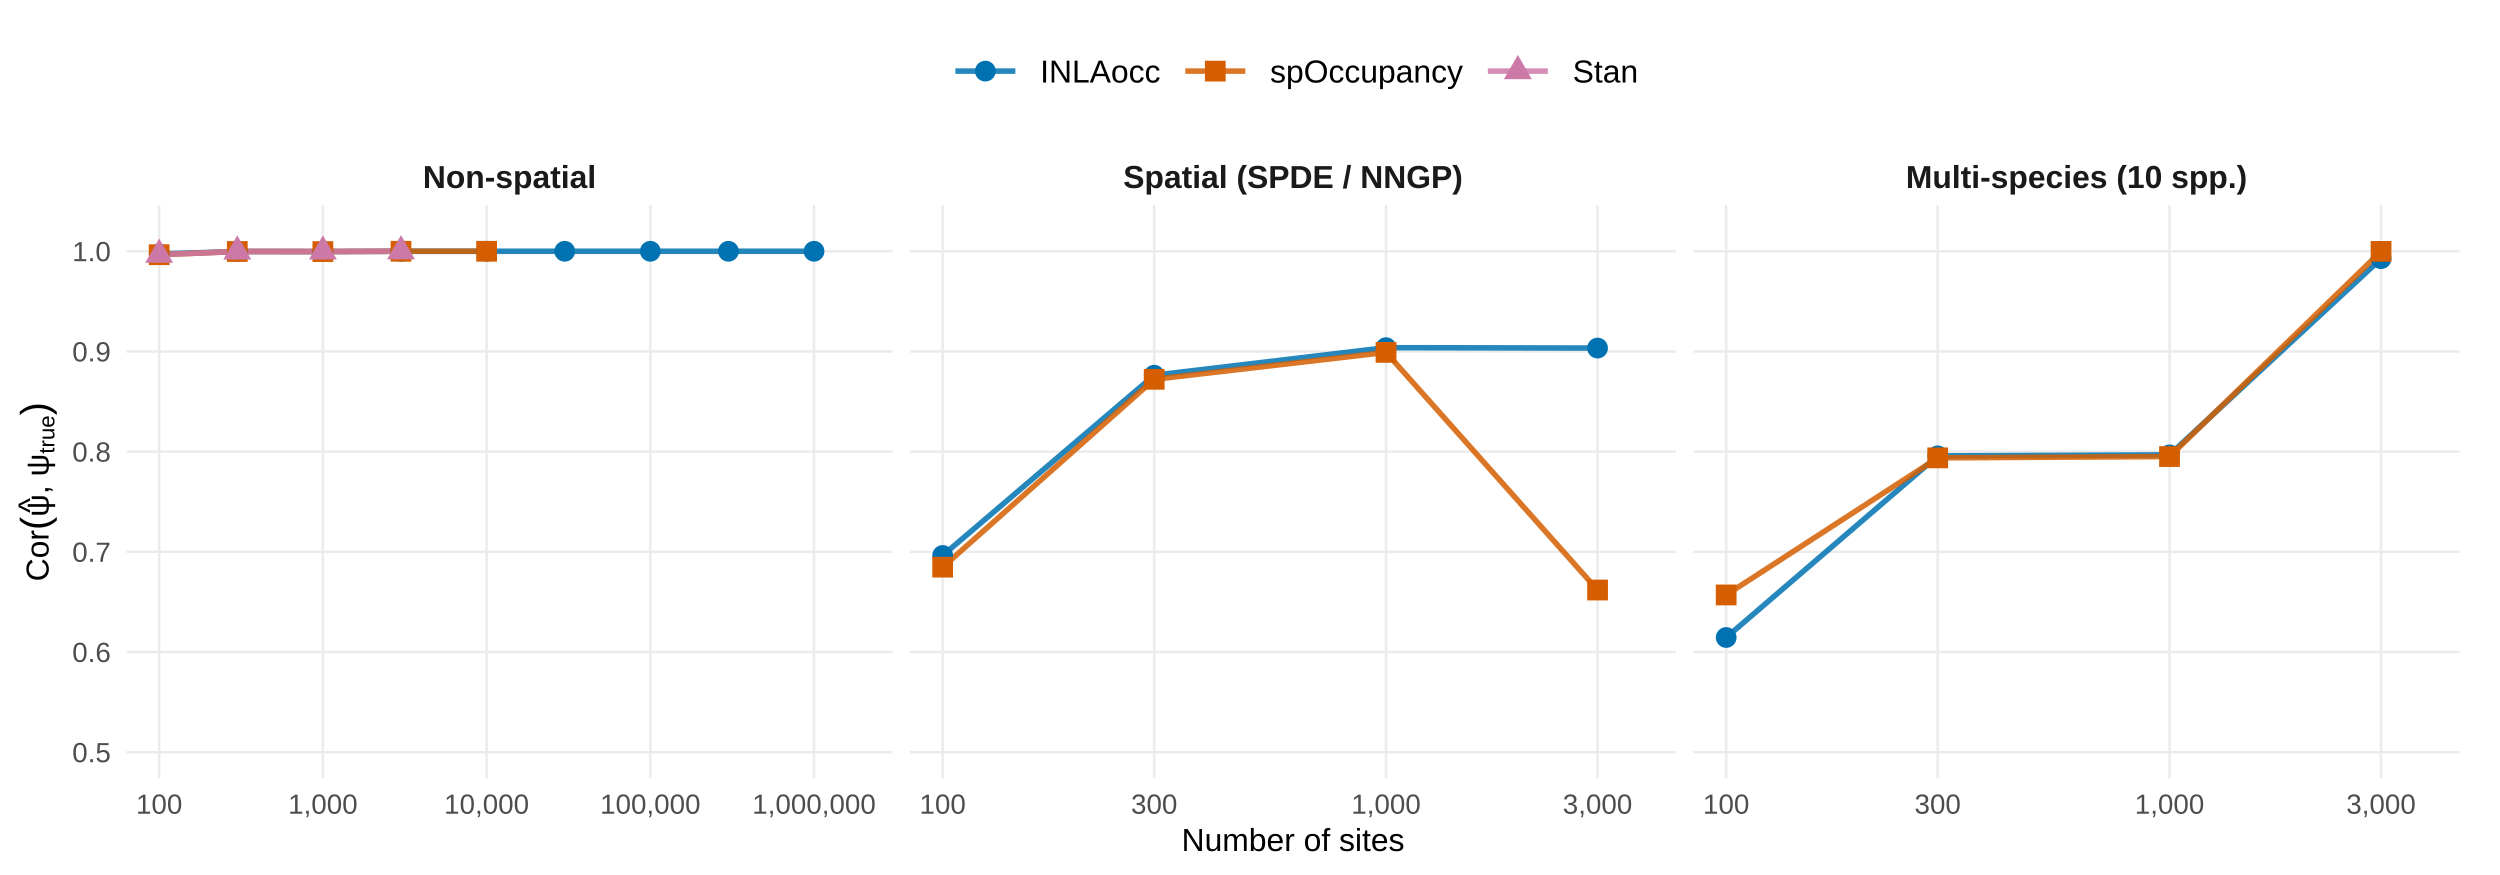
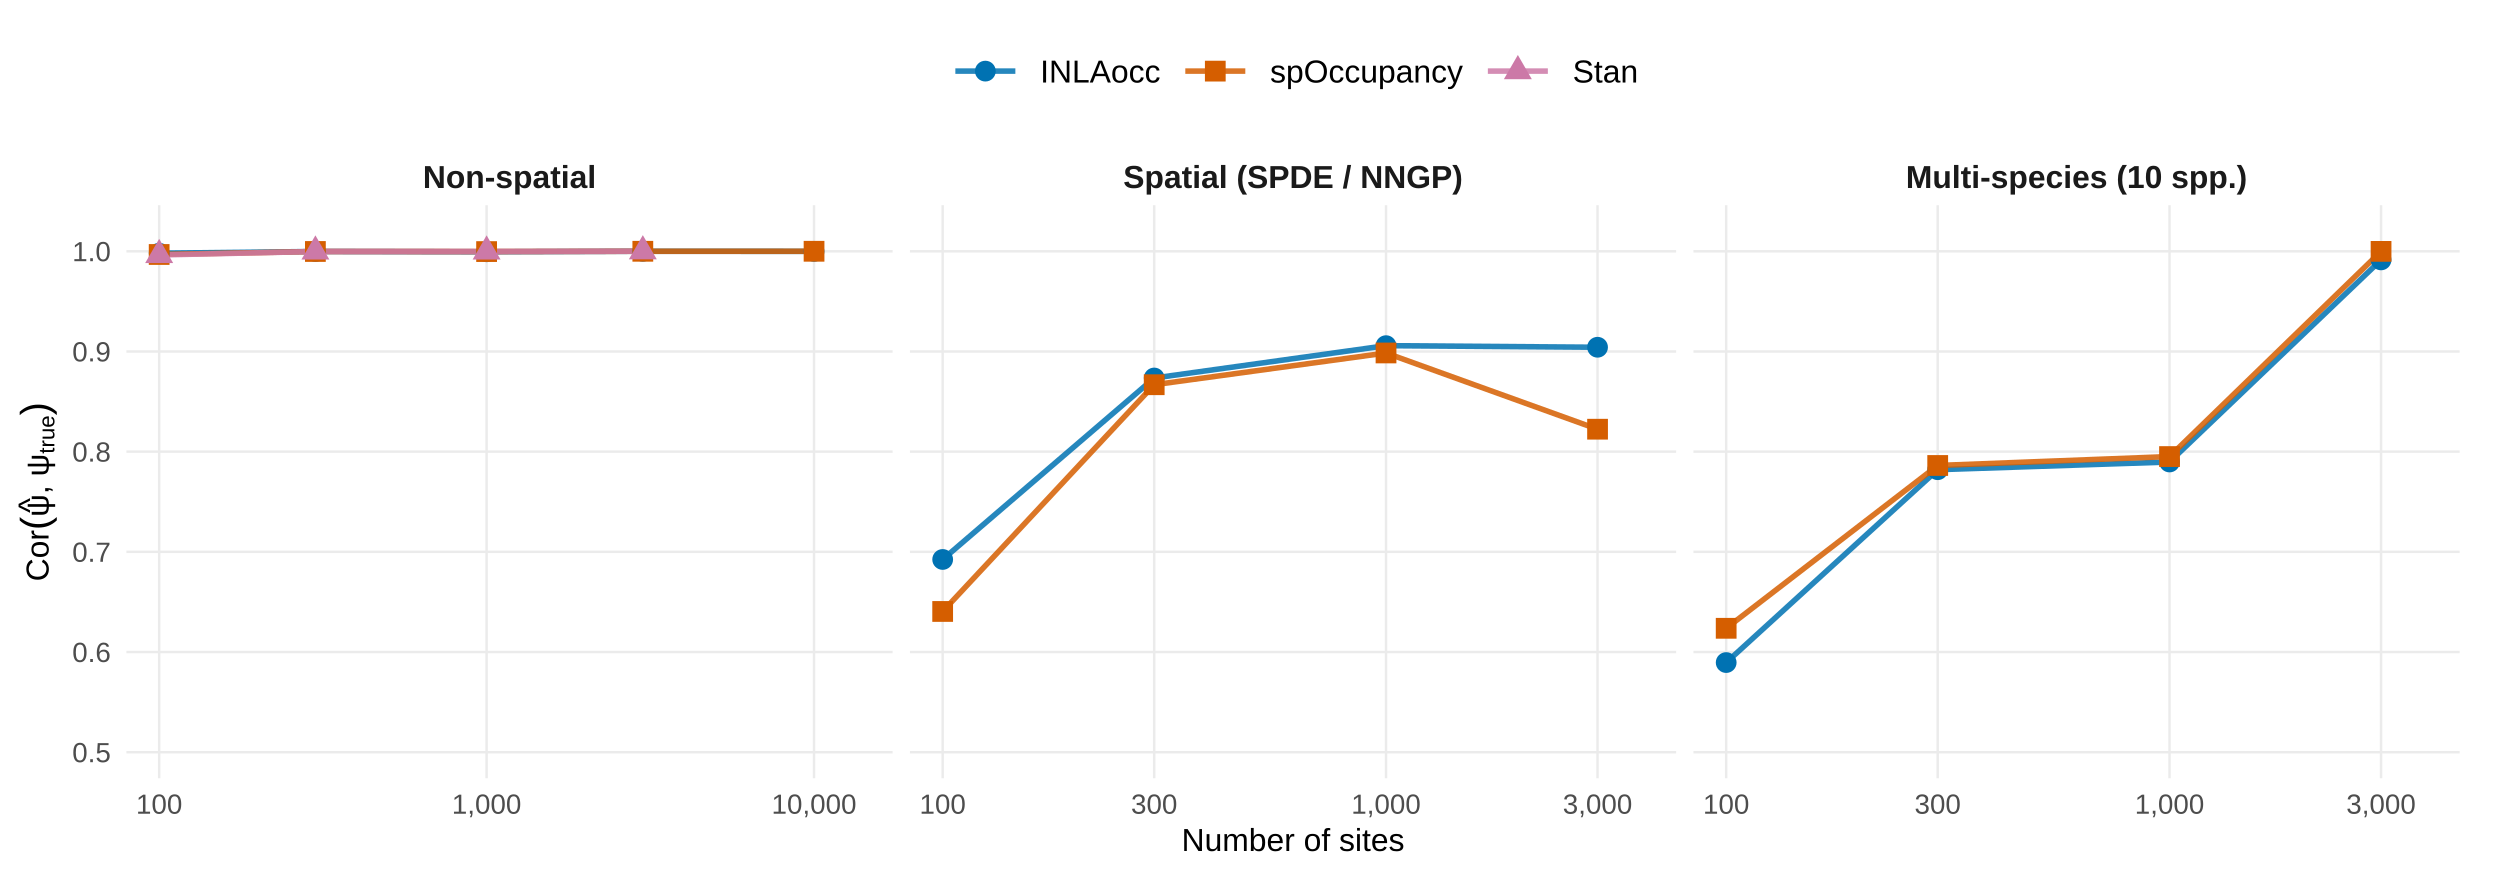
<svg xmlns="http://www.w3.org/2000/svg" width="864.00pt" height="302.40pt" viewBox="0 0 864.00 302.40">
  <g class="svglite">
    <defs>
      <style type="text/css">
    .svglite line, .svglite polyline, .svglite polygon, .svglite path, .svglite rect, .svglite circle {
      fill: none;
      stroke: #000000;
      stroke-linecap: round;
      stroke-linejoin: round;
      stroke-miterlimit: 10.00;
    }
    .svglite text {
      white-space: pre;
    }
    .svglite g.glyphgroup path {
      fill: inherit;
      stroke: none;
    }
  </style>
    </defs>
    <rect width="100%" height="100%" style="stroke: none; fill: #FFFFFF;" />
    <defs>
      <clipPath id="cpMC4wMHw4NjQuMDB8MC4wMHwzMDIuNDA=">
        <rect x="0.00" y="0.00" width="864.00" height="302.40" />
      </clipPath>
    </defs>
    <g clip-path="url(#cpMC4wMHw4NjQuMDB8MC4wMHwzMDIuNDA=)">
      <rect x="0.00" y="-0" width="864.00" height="302.40" style="stroke-width: 1.16; stroke: none; fill: #FFFFFF;" />
    </g>
    <defs>
      <clipPath id="cpNDMuNjl8MzA4LjQ5fDcwLjkxfDI2OC45Nw==">
        <rect x="43.69" y="70.91" width="264.80" height="198.06" />
      </clipPath>
    </defs>
    <g clip-path="url(#cpNDMuNjl8MzA4LjQ5fDcwLjkxfDI2OC45Nw==)">
      <rect x="43.69" y="70.91" width="264.80" height="198.06" style="stroke-width: 1.16; stroke: none; fill: #FFFFFF;" />
      <polyline points="43.69,259.97 308.49,259.97 " style="stroke-width: 0.85; stroke: #EBEBEB; stroke-linecap: butt;" />
      <polyline points="43.69,225.34 308.49,225.34 " style="stroke-width: 0.85; stroke: #EBEBEB; stroke-linecap: butt;" />
      <polyline points="43.69,190.72 308.49,190.72 " style="stroke-width: 0.85; stroke: #EBEBEB; stroke-linecap: butt;" />
      <polyline points="43.69,156.09 308.49,156.09 " style="stroke-width: 0.85; stroke: #EBEBEB; stroke-linecap: butt;" />
      <polyline points="43.69,121.47 308.49,121.47 " style="stroke-width: 0.85; stroke: #EBEBEB; stroke-linecap: butt;" />
      <polyline points="43.69,86.84 308.49,86.84 " style="stroke-width: 0.85; stroke: #EBEBEB; stroke-linecap: butt;" />
      <polyline points="55.01,268.97 55.01,70.91 " style="stroke-width: 0.85; stroke: #EBEBEB; stroke-linecap: butt;" />
-       <polyline points="111.59,268.97 111.59,70.91 " style="stroke-width: 0.85; stroke: #EBEBEB; stroke-linecap: butt;" />
      <polyline points="168.17,268.97 168.17,70.91 " style="stroke-width: 0.85; stroke: #EBEBEB; stroke-linecap: butt;" />
-       <polyline points="224.75,268.97 224.75,70.91 " style="stroke-width: 0.85; stroke: #EBEBEB; stroke-linecap: butt;" />
      <polyline points="281.33,268.97 281.33,70.91 " style="stroke-width: 0.85; stroke: #EBEBEB; stroke-linecap: butt;" />
-       <polyline points="55.01,87.74 82.00,86.91 111.59,86.94 138.58,86.84 168.17,86.84 195.17,86.84 224.75,86.84 251.75,86.84 281.33,86.84 " style="stroke-width: 1.92; stroke: #0072B2; stroke-opacity: 0.85; stroke-linecap: butt;" />
-       <polyline points="55.01,88.02 82.00,86.91 111.59,86.94 138.58,86.84 168.17,86.84 " style="stroke-width: 1.92; stroke: #D55E00; stroke-opacity: 0.85; stroke-linecap: butt;" />
-       <polyline points="55.01,88.02 82.00,86.91 111.59,86.91 138.58,86.84 " style="stroke-width: 1.92; stroke: #CC79A7; stroke-opacity: 0.85; stroke-linecap: butt;" />
-       <circle cx="55.01" cy="87.74" r="3.59" style="stroke-width: 0.77; stroke: none; fill: #0072B2;" />
-       <polygon points="51.42,91.61 58.59,91.61 58.59,84.43 51.42,84.43 " style="stroke-width: 0.77; stroke: none; fill: #D55E00;" />
-       <polygon points="55.01,82.44 59.84,90.81 50.17,90.81 " style="stroke-width: 0.77; stroke: none; fill: #CC79A7;" />
-       <circle cx="82.00" cy="86.91" r="3.59" style="stroke-width: 0.77; stroke: none; fill: #0072B2;" />
-       <polygon points="78.42,90.50 85.59,90.50 85.59,83.32 78.42,83.32 " style="stroke-width: 0.77; stroke: none; fill: #D55E00;" />
-       <polygon points="82.00,81.33 86.83,89.70 77.17,89.70 " style="stroke-width: 0.77; stroke: none; fill: #CC79A7;" />
-       <circle cx="111.59" cy="86.94" r="3.59" style="stroke-width: 0.77; stroke: none; fill: #0072B2;" />
-       <polygon points="108.00,90.53 115.18,90.53 115.18,83.36 108.00,83.36 " style="stroke-width: 0.77; stroke: none; fill: #D55E00;" />
-       <polygon points="111.59,81.33 116.42,89.70 106.76,89.70 " style="stroke-width: 0.77; stroke: none; fill: #CC79A7;" />
-       <circle cx="138.58" cy="86.84" r="3.59" style="stroke-width: 0.77; stroke: none; fill: #0072B2;" />
-       <polygon points="135.00,90.43 142.17,90.43 142.17,83.25 135.00,83.25 " style="stroke-width: 0.77; stroke: none; fill: #D55E00;" />
-       <polygon points="138.58,81.26 143.42,89.63 133.75,89.63 " style="stroke-width: 0.77; stroke: none; fill: #CC79A7;" />
-       <circle cx="168.17" cy="86.84" r="3.59" style="stroke-width: 0.77; stroke: none; fill: #0072B2;" />
-       <polygon points="164.58,90.43 171.76,90.43 171.76,83.25 164.58,83.25 " style="stroke-width: 0.77; stroke: none; fill: #D55E00;" />
-       <circle cx="195.17" cy="86.84" r="3.59" style="stroke-width: 0.77; stroke: none; fill: #0072B2;" />
-       <circle cx="224.75" cy="86.84" r="3.59" style="stroke-width: 0.77; stroke: none; fill: #0072B2;" />
-       <circle cx="251.75" cy="86.84" r="3.59" style="stroke-width: 0.77; stroke: none; fill: #0072B2;" />
-       <circle cx="281.33" cy="86.84" r="3.59" style="stroke-width: 0.77; stroke: none; fill: #0072B2;" />
+       <polyline points="55.01,87.50 109.00,86.91 168.17,87.01 222.16,86.84 281.33,86.87 " style="stroke-width: 1.92; stroke: #0072B2; stroke-opacity: 0.85; stroke-linecap: butt;" />
+       <polyline points="55.01,87.95 109.00,86.91 168.17,86.94 222.16,86.84 281.33,86.84 " style="stroke-width: 1.92; stroke: #D55E00; stroke-opacity: 0.85; stroke-linecap: butt;" />
+       <polyline points="55.01,88.12 109.00,86.91 168.17,86.91 222.16,86.84 " style="stroke-width: 1.92; stroke: #CC79A7; stroke-opacity: 0.85; stroke-linecap: butt;" />
+       <circle cx="55.01" cy="87.50" r="3.59" style="stroke-width: 0.77; stroke: none; fill: #0072B2;" />
+       <polygon points="51.42,91.54 58.59,91.54 58.59,84.36 51.42,84.36 " style="stroke-width: 0.77; stroke: none; fill: #D55E00;" />
+       <polygon points="55.01,82.54 59.84,90.91 50.17,90.91 " style="stroke-width: 0.77; stroke: none; fill: #CC79A7;" />
+       <circle cx="109.00" cy="86.91" r="3.59" style="stroke-width: 0.77; stroke: none; fill: #0072B2;" />
+       <polygon points="105.41,90.50 112.59,90.50 112.59,83.32 105.41,83.32 " style="stroke-width: 0.77; stroke: none; fill: #D55E00;" />
+       <polygon points="109.00,81.33 113.83,89.70 104.17,89.70 " style="stroke-width: 0.77; stroke: none; fill: #CC79A7;" />
+       <circle cx="168.17" cy="87.01" r="3.59" style="stroke-width: 0.77; stroke: none; fill: #0072B2;" />
+       <polygon points="164.58,90.53 171.76,90.53 171.76,83.36 164.58,83.36 " style="stroke-width: 0.77; stroke: none; fill: #D55E00;" />
+       <polygon points="168.17,81.33 173.00,89.70 163.34,89.70 " style="stroke-width: 0.77; stroke: none; fill: #CC79A7;" />
+       <circle cx="222.16" cy="86.84" r="3.59" style="stroke-width: 0.77; stroke: none; fill: #0072B2;" />
+       <polygon points="218.57,90.43 225.75,90.43 225.75,83.25 218.57,83.25 " style="stroke-width: 0.77; stroke: none; fill: #D55E00;" />
+       <polygon points="222.16,81.26 226.99,89.63 217.33,89.63 " style="stroke-width: 0.77; stroke: none; fill: #CC79A7;" />
+       <circle cx="281.33" cy="86.87" r="3.59" style="stroke-width: 0.77; stroke: none; fill: #0072B2;" />
+       <polygon points="277.75,90.43 284.92,90.43 284.92,83.25 277.75,83.25 " style="stroke-width: 0.77; stroke: none; fill: #D55E00;" />
    </g>
    <g clip-path="url(#cpMC4wMHw4NjQuMDB8MC4wMHwzMDIuNDA=)">
</g>
    <defs>
      <clipPath id="cpMzE0LjQ3fDU3OS4yN3w3MC45MXwyNjguOTc=">
        <rect x="314.47" y="70.91" width="264.80" height="198.06" />
      </clipPath>
    </defs>
    <g clip-path="url(#cpMzE0LjQ3fDU3OS4yN3w3MC45MXwyNjguOTc=)">
      <rect x="314.47" y="70.91" width="264.80" height="198.06" style="stroke-width: 1.16; stroke: none; fill: #FFFFFF;" />
      <polyline points="314.47,259.97 579.27,259.97 " style="stroke-width: 0.85; stroke: #EBEBEB; stroke-linecap: butt;" />
      <polyline points="314.47,225.34 579.27,225.34 " style="stroke-width: 0.85; stroke: #EBEBEB; stroke-linecap: butt;" />
      <polyline points="314.47,190.72 579.27,190.72 " style="stroke-width: 0.85; stroke: #EBEBEB; stroke-linecap: butt;" />
      <polyline points="314.47,156.09 579.27,156.09 " style="stroke-width: 0.85; stroke: #EBEBEB; stroke-linecap: butt;" />
      <polyline points="314.47,121.47 579.27,121.47 " style="stroke-width: 0.85; stroke: #EBEBEB; stroke-linecap: butt;" />
      <polyline points="314.47,86.84 579.27,86.84 " style="stroke-width: 0.85; stroke: #EBEBEB; stroke-linecap: butt;" />
      <polyline points="325.79,268.97 325.79,70.91 " style="stroke-width: 0.85; stroke: #EBEBEB; stroke-linecap: butt;" />
      <polyline points="398.89,268.97 398.89,70.91 " style="stroke-width: 0.85; stroke: #EBEBEB; stroke-linecap: butt;" />
      <polyline points="479.01,268.97 479.01,70.91 " style="stroke-width: 0.85; stroke: #EBEBEB; stroke-linecap: butt;" />
      <polyline points="552.11,268.97 552.11,70.91 " style="stroke-width: 0.85; stroke: #EBEBEB; stroke-linecap: butt;" />
-       <polyline points="325.79,191.97 398.89,129.67 479.01,120.15 552.11,120.29 " style="stroke-width: 1.92; stroke: #0072B2; stroke-opacity: 0.85; stroke-linecap: butt;" />
-       <polyline points="325.79,196.02 398.89,131.09 479.01,121.78 552.11,203.91 " style="stroke-width: 1.92; stroke: #D55E00; stroke-opacity: 0.85; stroke-linecap: butt;" />
-       <circle cx="325.79" cy="191.97" r="3.59" style="stroke-width: 0.77; stroke: none; fill: #0072B2;" />
-       <polygon points="322.20,199.60 329.37,199.60 329.37,192.43 322.20,192.43 " style="stroke-width: 0.77; stroke: none; fill: #D55E00;" />
-       <circle cx="398.89" cy="129.67" r="3.59" style="stroke-width: 0.77; stroke: none; fill: #0072B2;" />
-       <polygon points="395.30,134.68 402.48,134.68 402.48,127.51 395.30,127.51 " style="stroke-width: 0.77; stroke: none; fill: #D55E00;" />
-       <circle cx="479.01" cy="120.15" r="3.59" style="stroke-width: 0.77; stroke: none; fill: #0072B2;" />
-       <polygon points="475.42,125.37 482.60,125.37 482.60,118.19 475.42,118.19 " style="stroke-width: 0.77; stroke: none; fill: #D55E00;" />
-       <circle cx="552.11" cy="120.29" r="3.59" style="stroke-width: 0.77; stroke: none; fill: #0072B2;" />
-       <polygon points="548.53,207.50 555.70,207.50 555.70,200.32 548.53,200.32 " style="stroke-width: 0.77; stroke: none; fill: #D55E00;" />
+       <polyline points="325.79,193.35 398.89,130.64 479.01,119.46 552.11,120.01 " style="stroke-width: 1.92; stroke: #0072B2; stroke-opacity: 0.85; stroke-linecap: butt;" />
+       <polyline points="325.79,211.32 398.89,132.96 479.01,121.99 552.11,148.34 " style="stroke-width: 1.92; stroke: #D55E00; stroke-opacity: 0.85; stroke-linecap: butt;" />
+       <circle cx="325.79" cy="193.35" r="3.59" style="stroke-width: 0.77; stroke: none; fill: #0072B2;" />
+       <polygon points="322.20,214.91 329.37,214.91 329.37,207.73 322.20,207.73 " style="stroke-width: 0.77; stroke: none; fill: #D55E00;" />
+       <circle cx="398.89" cy="130.64" r="3.59" style="stroke-width: 0.77; stroke: none; fill: #0072B2;" />
+       <polygon points="395.30,136.55 402.48,136.55 402.48,129.37 395.30,129.37 " style="stroke-width: 0.77; stroke: none; fill: #D55E00;" />
+       <circle cx="479.01" cy="119.46" r="3.59" style="stroke-width: 0.77; stroke: none; fill: #0072B2;" />
+       <polygon points="475.42,125.57 482.60,125.57 482.60,118.40 475.42,118.40 " style="stroke-width: 0.77; stroke: none; fill: #D55E00;" />
+       <circle cx="552.11" cy="120.01" r="3.59" style="stroke-width: 0.77; stroke: none; fill: #0072B2;" />
+       <polygon points="548.53,151.92 555.70,151.92 555.70,144.75 548.53,144.75 " style="stroke-width: 0.77; stroke: none; fill: #D55E00;" />
    </g>
    <g clip-path="url(#cpMC4wMHw4NjQuMDB8MC4wMHwzMDIuNDA=)">
</g>
    <defs>
      <clipPath id="cpNTg1LjI1fDg1MC4wNXw3MC45MXwyNjguOTc=">
        <rect x="585.25" y="70.91" width="264.80" height="198.06" />
      </clipPath>
    </defs>
    <g clip-path="url(#cpNTg1LjI1fDg1MC4wNXw3MC45MXwyNjguOTc=)">
      <rect x="585.25" y="70.91" width="264.80" height="198.06" style="stroke-width: 1.16; stroke: none; fill: #FFFFFF;" />
      <polyline points="585.25,259.97 850.05,259.97 " style="stroke-width: 0.85; stroke: #EBEBEB; stroke-linecap: butt;" />
      <polyline points="585.25,225.34 850.05,225.34 " style="stroke-width: 0.85; stroke: #EBEBEB; stroke-linecap: butt;" />
      <polyline points="585.25,190.72 850.05,190.72 " style="stroke-width: 0.85; stroke: #EBEBEB; stroke-linecap: butt;" />
      <polyline points="585.25,156.09 850.05,156.09 " style="stroke-width: 0.85; stroke: #EBEBEB; stroke-linecap: butt;" />
      <polyline points="585.25,121.47 850.05,121.47 " style="stroke-width: 0.85; stroke: #EBEBEB; stroke-linecap: butt;" />
      <polyline points="585.25,86.84 850.05,86.84 " style="stroke-width: 0.85; stroke: #EBEBEB; stroke-linecap: butt;" />
      <polyline points="596.57,268.97 596.57,70.91 " style="stroke-width: 0.85; stroke: #EBEBEB; stroke-linecap: butt;" />
      <polyline points="669.67,268.97 669.67,70.91 " style="stroke-width: 0.85; stroke: #EBEBEB; stroke-linecap: butt;" />
      <polyline points="749.79,268.97 749.79,70.91 " style="stroke-width: 0.85; stroke: #EBEBEB; stroke-linecap: butt;" />
      <polyline points="822.89,268.97 822.89,70.91 " style="stroke-width: 0.85; stroke: #EBEBEB; stroke-linecap: butt;" />
-       <polyline points="596.57,220.32 669.67,157.55 749.79,157.20 822.89,89.40 " style="stroke-width: 1.92; stroke: #0072B2; stroke-opacity: 0.85; stroke-linecap: butt;" />
-       <polyline points="596.57,205.61 669.67,158.24 749.79,157.79 822.89,86.87 " style="stroke-width: 1.92; stroke: #D55E00; stroke-opacity: 0.85; stroke-linecap: butt;" />
-       <circle cx="596.57" cy="220.32" r="3.59" style="stroke-width: 0.77; stroke: none; fill: #0072B2;" />
-       <polygon points="592.98,209.20 600.15,209.20 600.15,202.02 592.98,202.02 " style="stroke-width: 0.77; stroke: none; fill: #D55E00;" />
-       <circle cx="669.67" cy="157.55" r="3.59" style="stroke-width: 0.77; stroke: none; fill: #0072B2;" />
-       <polygon points="666.08,161.83 673.26,161.83 673.26,154.65 666.08,154.65 " style="stroke-width: 0.77; stroke: none; fill: #D55E00;" />
-       <circle cx="749.79" cy="157.20" r="3.59" style="stroke-width: 0.77; stroke: none; fill: #0072B2;" />
+       <polyline points="596.57,228.98 669.67,162.33 749.79,159.66 822.89,89.82 " style="stroke-width: 1.92; stroke: #0072B2; stroke-opacity: 0.85; stroke-linecap: butt;" />
+       <polyline points="596.57,217.14 669.67,160.87 749.79,157.79 822.89,86.87 " style="stroke-width: 1.92; stroke: #D55E00; stroke-opacity: 0.85; stroke-linecap: butt;" />
+       <circle cx="596.57" cy="228.98" r="3.59" style="stroke-width: 0.77; stroke: none; fill: #0072B2;" />
+       <polygon points="592.98,220.73 600.15,220.73 600.15,213.55 592.98,213.55 " style="stroke-width: 0.77; stroke: none; fill: #D55E00;" />
+       <circle cx="669.67" cy="162.33" r="3.59" style="stroke-width: 0.77; stroke: none; fill: #0072B2;" />
+       <polygon points="666.08,164.46 673.26,164.46 673.26,157.28 666.08,157.28 " style="stroke-width: 0.77; stroke: none; fill: #D55E00;" />
+       <circle cx="749.79" cy="159.66" r="3.59" style="stroke-width: 0.77; stroke: none; fill: #0072B2;" />
      <polygon points="746.20,161.38 753.38,161.38 753.38,154.20 746.20,154.20 " style="stroke-width: 0.77; stroke: none; fill: #D55E00;" />
-       <circle cx="822.89" cy="89.40" r="3.59" style="stroke-width: 0.77; stroke: none; fill: #0072B2;" />
+       <circle cx="822.89" cy="89.82" r="3.59" style="stroke-width: 0.77; stroke: none; fill: #0072B2;" />
      <polygon points="819.31,90.46 826.48,90.46 826.48,83.29 819.31,83.29 " style="stroke-width: 0.77; stroke: none; fill: #D55E00;" />
    </g>
    <g clip-path="url(#cpMC4wMHw4NjQuMDB8MC4wMHwzMDIuNDA=)">
</g>
    <defs>
      <clipPath id="cpNDMuNjl8MzA4LjQ5fDUxLjE1fDcwLjkx">
        <rect x="43.69" y="51.15" width="264.80" height="19.76" />
      </clipPath>
    </defs>
    <g clip-path="url(#cpNDMuNjl8MzA4LjQ5fDUxLjE1fDcwLjkx)">
      <text x="176.09" y="64.97" text-anchor="middle" style="font-size: 11.00px; font-weight: bold;fill: #1A1A1A; font-family: &quot;Arial&quot;;" textLength="59.91px" lengthAdjust="spacingAndGlyphs">Non-spatial</text>
    </g>
    <g clip-path="url(#cpMC4wMHw4NjQuMDB8MC4wMHwzMDIuNDA=)">
</g>
    <defs>
      <clipPath id="cpMzE0LjQ3fDU3OS4yN3w1MS4xNXw3MC45MQ==">
        <rect x="314.47" y="51.15" width="264.80" height="19.76" />
      </clipPath>
    </defs>
    <g clip-path="url(#cpMzE0LjQ3fDU3OS4yN3w1MS4xNXw3MC45MQ==)">
      <text x="446.87" y="64.97" text-anchor="middle" style="font-size: 11.00px; font-weight: bold;fill: #1A1A1A; font-family: &quot;Arial&quot;;" textLength="117.41px" lengthAdjust="spacingAndGlyphs">Spatial (SPDE / NNGP)</text>
    </g>
    <g clip-path="url(#cpMC4wMHw4NjQuMDB8MC4wMHwzMDIuNDA=)">
</g>
    <defs>
      <clipPath id="cpNTg1LjI1fDg1MC4wNXw1MS4xNXw3MC45MQ==">
        <rect x="585.25" y="51.15" width="264.80" height="19.76" />
      </clipPath>
    </defs>
    <g clip-path="url(#cpNTg1LjI1fDg1MC4wNXw1MS4xNXw3MC45MQ==)">
      <text x="717.65" y="64.97" text-anchor="middle" style="font-size: 11.00px; font-weight: bold;fill: #1A1A1A; font-family: &quot;Arial&quot;;" textLength="118.03px" lengthAdjust="spacingAndGlyphs">Multi-species (10 spp.)</text>
    </g>
    <g clip-path="url(#cpMC4wMHw4NjQuMDB8MC4wMHwzMDIuNDA=)">
      <text x="55.01" y="281.22" text-anchor="middle" style="font-size: 9.60px;fill: #4D4D4D; font-family: &quot;Arial&quot;;" textLength="15.98px" lengthAdjust="spacingAndGlyphs">100</text>
-       <text x="111.59" y="281.22" text-anchor="middle" style="font-size: 9.60px;fill: #4D4D4D; font-family: &quot;Arial&quot;;" textLength="23.98px" lengthAdjust="spacingAndGlyphs">1,000</text>
-       <text x="168.17" y="281.22" text-anchor="middle" style="font-size: 9.60px;fill: #4D4D4D; font-family: &quot;Arial&quot;;" textLength="29.31px" lengthAdjust="spacingAndGlyphs">10,000</text>
-       <text x="224.75" y="281.22" text-anchor="middle" style="font-size: 9.60px;fill: #4D4D4D; font-family: &quot;Arial&quot;;" textLength="34.64px" lengthAdjust="spacingAndGlyphs">100,000</text>
-       <text x="281.33" y="281.22" text-anchor="middle" style="font-size: 9.60px;fill: #4D4D4D; font-family: &quot;Arial&quot;;" textLength="42.64px" lengthAdjust="spacingAndGlyphs">1,000,000</text>
+       <text x="168.17" y="281.22" text-anchor="middle" style="font-size: 9.60px;fill: #4D4D4D; font-family: &quot;Arial&quot;;" textLength="23.98px" lengthAdjust="spacingAndGlyphs">1,000</text>
+       <text x="281.33" y="281.22" text-anchor="middle" style="font-size: 9.60px;fill: #4D4D4D; font-family: &quot;Arial&quot;;" textLength="29.31px" lengthAdjust="spacingAndGlyphs">10,000</text>
      <text x="325.79" y="281.22" text-anchor="middle" style="font-size: 9.60px;fill: #4D4D4D; font-family: &quot;Arial&quot;;" textLength="15.98px" lengthAdjust="spacingAndGlyphs">100</text>
      <text x="398.89" y="281.22" text-anchor="middle" style="font-size: 9.60px;fill: #4D4D4D; font-family: &quot;Arial&quot;;" textLength="15.98px" lengthAdjust="spacingAndGlyphs">300</text>
      <text x="479.01" y="281.22" text-anchor="middle" style="font-size: 9.60px;fill: #4D4D4D; font-family: &quot;Arial&quot;;" textLength="23.98px" lengthAdjust="spacingAndGlyphs">1,000</text>
      <text x="552.11" y="281.22" text-anchor="middle" style="font-size: 9.60px;fill: #4D4D4D; font-family: &quot;Arial&quot;;" textLength="23.98px" lengthAdjust="spacingAndGlyphs">3,000</text>
      <text x="596.57" y="281.22" text-anchor="middle" style="font-size: 9.60px;fill: #4D4D4D; font-family: &quot;Arial&quot;;" textLength="15.98px" lengthAdjust="spacingAndGlyphs">100</text>
      <text x="669.67" y="281.22" text-anchor="middle" style="font-size: 9.60px;fill: #4D4D4D; font-family: &quot;Arial&quot;;" textLength="15.98px" lengthAdjust="spacingAndGlyphs">300</text>
      <text x="749.79" y="281.22" text-anchor="middle" style="font-size: 9.60px;fill: #4D4D4D; font-family: &quot;Arial&quot;;" textLength="23.98px" lengthAdjust="spacingAndGlyphs">1,000</text>
      <text x="822.89" y="281.22" text-anchor="middle" style="font-size: 9.60px;fill: #4D4D4D; font-family: &quot;Arial&quot;;" textLength="23.98px" lengthAdjust="spacingAndGlyphs">3,000</text>
      <text x="38.31" y="263.41" text-anchor="end" style="font-size: 9.60px;fill: #4D4D4D; font-family: &quot;Arial&quot;;" textLength="13.33px" lengthAdjust="spacingAndGlyphs">0.5</text>
      <text x="38.31" y="228.78" text-anchor="end" style="font-size: 9.60px;fill: #4D4D4D; font-family: &quot;Arial&quot;;" textLength="13.33px" lengthAdjust="spacingAndGlyphs">0.6</text>
      <text x="38.31" y="194.15" text-anchor="end" style="font-size: 9.60px;fill: #4D4D4D; font-family: &quot;Arial&quot;;" textLength="13.33px" lengthAdjust="spacingAndGlyphs">0.7</text>
      <text x="38.31" y="159.53" text-anchor="end" style="font-size: 9.60px;fill: #4D4D4D; font-family: &quot;Arial&quot;;" textLength="13.33px" lengthAdjust="spacingAndGlyphs">0.8</text>
      <text x="38.31" y="124.90" text-anchor="end" style="font-size: 9.60px;fill: #4D4D4D; font-family: &quot;Arial&quot;;" textLength="13.33px" lengthAdjust="spacingAndGlyphs">0.9</text>
      <text x="38.31" y="90.27" text-anchor="end" style="font-size: 9.60px;fill: #4D4D4D; font-family: &quot;Arial&quot;;" textLength="13.33px" lengthAdjust="spacingAndGlyphs">1.0</text>
      <text x="446.87" y="294.10" text-anchor="middle" style="font-size: 11.00px; font-family: &quot;Arial&quot;;" textLength="77.06px" lengthAdjust="spacingAndGlyphs">Number of sites</text>
      <text transform="translate(16.78,200.91) rotate(-90)" style="font-size: 11.00px; font-family: &quot;Arial&quot;;" textLength="17.72px" lengthAdjust="spacingAndGlyphs">Cor</text>
      <text transform="translate(16.78,183.19) rotate(-90)" style="font-size: 13.75px; font-family: &quot;Arial&quot;;" textLength="4.58px" lengthAdjust="spacingAndGlyphs">(</text>
      <text transform="translate(16.78,178.61) rotate(-90)" style="font-size: 11.00px; font-family: &quot;Arial&quot;;" textLength="7.84px" lengthAdjust="spacingAndGlyphs">ψ</text>
      <text transform="translate(13.98,177.27) rotate(-90)" style="font-size: 11.00px; font-family: &quot;Arial&quot;;" textLength="5.16px" lengthAdjust="spacingAndGlyphs">^</text>
      <text transform="translate(16.78,170.77) rotate(-90)" style="font-size: 11.00px; font-family: &quot;Arial&quot;;" textLength="3.06px" lengthAdjust="spacingAndGlyphs">,</text>
      <text transform="translate(16.78,167.71) rotate(-90)" style="font-size: 11.00px; font-family: &quot;Arial&quot;;" textLength="3.06px" lengthAdjust="spacingAndGlyphs"> </text>
      <text transform="translate(16.78,164.65) rotate(-90)" style="font-size: 11.00px; font-family: &quot;Arial&quot;;" textLength="7.84px" lengthAdjust="spacingAndGlyphs">ψ</text>
      <text transform="translate(18.78,156.81) rotate(-90)" style="font-size: 7.70px; font-family: &quot;Arial&quot;;" textLength="2.14px" lengthAdjust="spacingAndGlyphs">t</text>
      <text transform="translate(18.78,154.67) rotate(-90)" style="font-size: 7.70px; font-family: &quot;Arial&quot;;" textLength="2.56px" lengthAdjust="spacingAndGlyphs">r</text>
      <text transform="translate(18.78,152.11) rotate(-90)" style="font-size: 7.70px; font-family: &quot;Arial&quot;;" textLength="4.28px" lengthAdjust="spacingAndGlyphs">u</text>
      <text transform="translate(18.78,147.83) rotate(-90)" style="font-size: 7.70px; font-family: &quot;Arial&quot;;" textLength="4.28px" lengthAdjust="spacingAndGlyphs">e</text>
      <text transform="translate(16.78,143.56) rotate(-90)" style="font-size: 13.75px; font-family: &quot;Arial&quot;;" textLength="4.58px" lengthAdjust="spacingAndGlyphs">)</text>
      <line x1="330.17" y1="24.58" x2="350.91" y2="24.58" style="stroke-width: 1.92; stroke: #0072B2; stroke-opacity: 0.85; stroke-linecap: butt;" />
      <circle cx="340.54" cy="24.58" r="3.59" style="stroke-width: 0.77; stroke: none; fill: #0072B2;" />
      <line x1="409.64" y1="24.58" x2="430.38" y2="24.58" style="stroke-width: 1.92; stroke: #D55E00; stroke-opacity: 0.85; stroke-linecap: butt;" />
      <polygon points="416.42,28.17 423.59,28.17 423.59,20.99 416.42,20.99 " style="stroke-width: 0.77; stroke: none; fill: #D55E00;" />
      <line x1="514.20" y1="24.58" x2="534.94" y2="24.58" style="stroke-width: 1.92; stroke: #CC79A7; stroke-opacity: 0.85; stroke-linecap: butt;" />
      <polygon points="524.57,19.00 529.40,27.37 519.74,27.37 " style="stroke-width: 0.77; stroke: none; fill: #CC79A7;" />
      <text x="359.48" y="28.52" style="font-size: 11.00px; font-family: &quot;Arial&quot;;" textLength="41.59px" lengthAdjust="spacingAndGlyphs">INLAocc</text>
      <text x="438.94" y="28.52" style="font-size: 11.00px; font-family: &quot;Arial&quot;;" textLength="66.69px" lengthAdjust="spacingAndGlyphs">spOccupancy</text>
      <text x="543.51" y="28.52" style="font-size: 11.00px; font-family: &quot;Arial&quot;;" textLength="22.66px" lengthAdjust="spacingAndGlyphs">Stan</text>
    </g>
  </g>
</svg>
